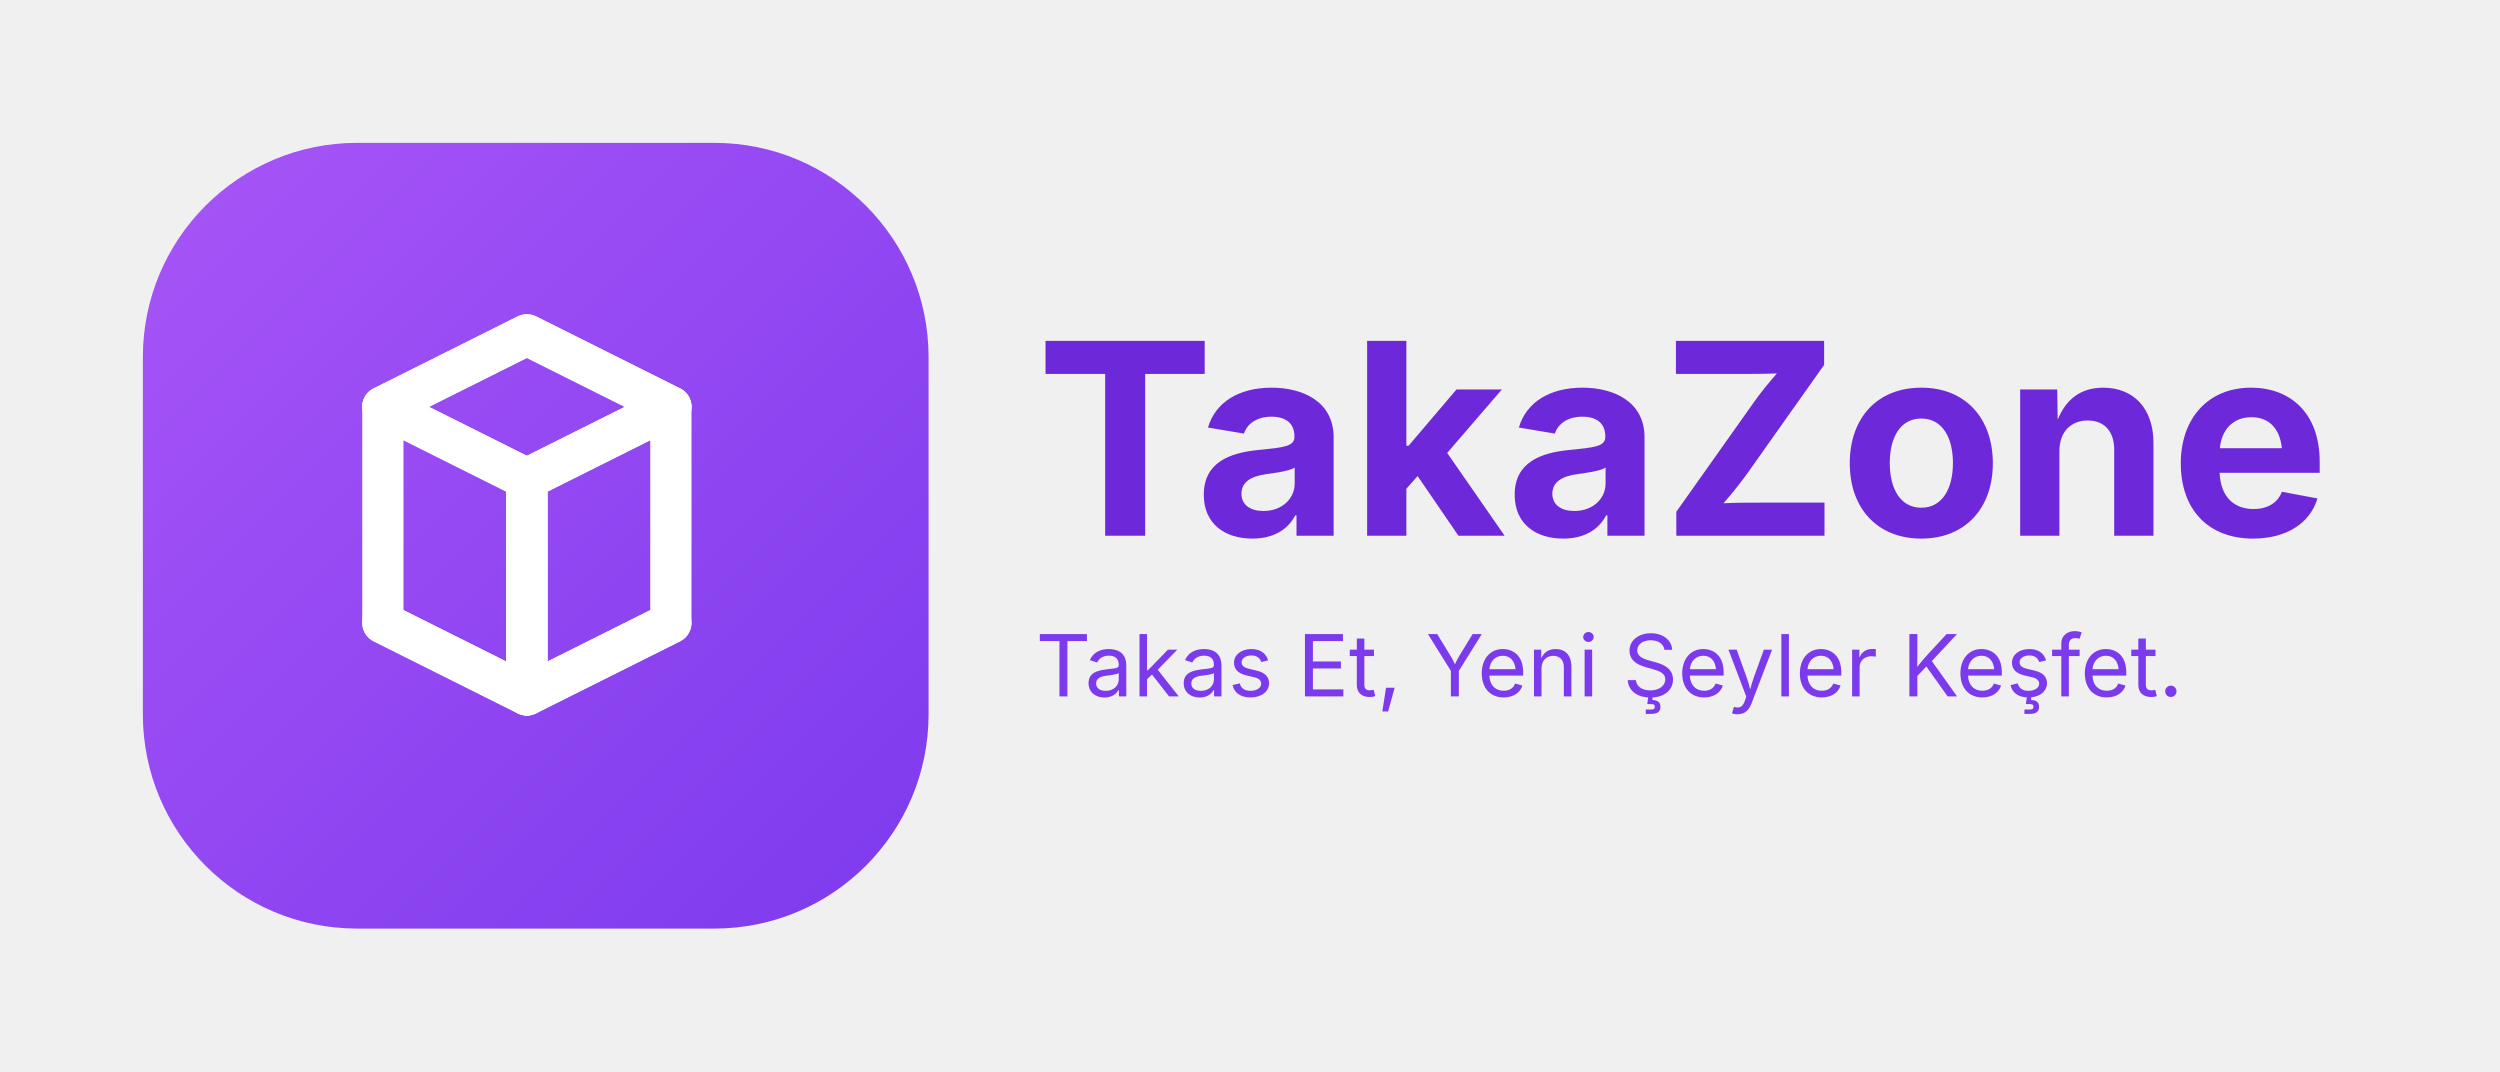
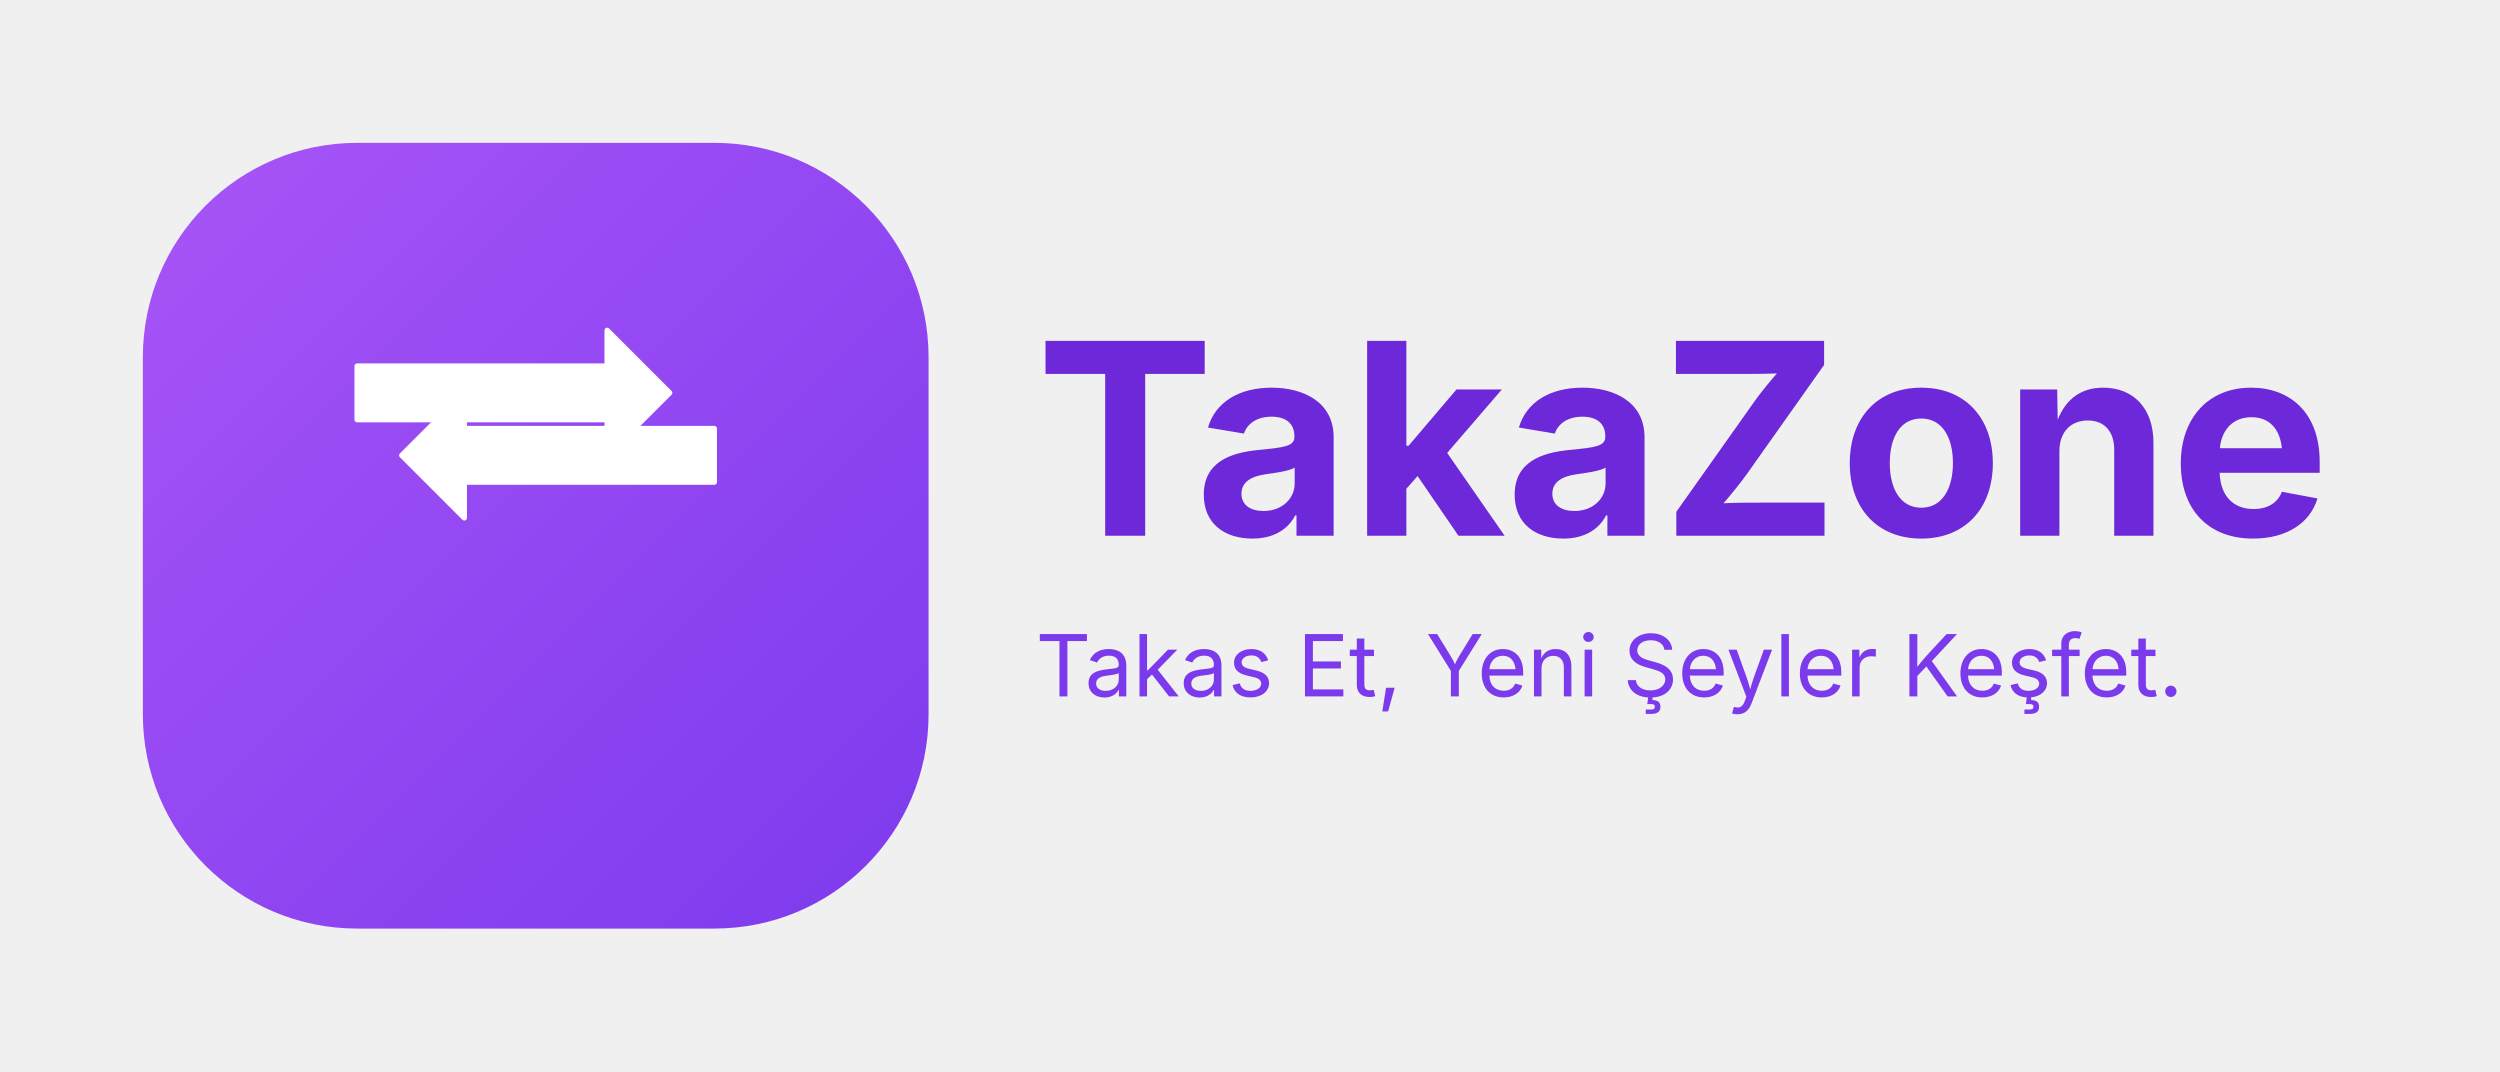
<svg xmlns="http://www.w3.org/2000/svg" width="1400" height="600" viewBox="0 0 1400 600">
  <defs>
    <linearGradient id="grad" x1="0%" y1="0%" x2="100%" y2="100%">
      <stop offset="0%" stop-color="#A855F7" />
      <stop offset="100%" stop-color="#7C3AED" />
    </linearGradient>
  </defs>
  <rect x="80" y="80" width="440" height="440" rx="120" fill="url(#grad)" />
-   <g transform="translate(80,80) scale(0.42)" stroke="#ffffff" stroke-width="55" fill="none" stroke-linejoin="round" stroke-linecap="round">
-     <path d="M512 256 L704 352 L512 448 L320 352 Z" />
-     <path d="M320 352 L320 640 L512 736 L512 448 Z" />
-     <path d="M704 352 L704 640 L512 736 L512 448 Z" />
-     <path d="M320 352 L512 256 L704 352" />
-     <path d="M320 640 L512 736 L704 640" />
-     <path d="M512 448 L512 736" />
+   <g transform="translate(300, 220)">
+     <path d="M-100 -15 L40 -15 L40 -35 L75 0 L40 35 L40 15 L-100 15 Z" fill="#ffffff" stroke="#ffffff" stroke-width="3" stroke-linejoin="round" />
+     <path d="M100 50 L-40 50 L-40 70 L-75 35 L-40 0 L-40 20 L100 20 Z" fill="#ffffff" stroke="#ffffff" stroke-width="3" stroke-linejoin="round" />
  </g>
  <text x="580" y="300" font-family="Inter, -apple-system, BlinkMacSystemFont, 'Segoe UI', Roboto, Helvetica, Arial" font-size="150" font-weight="700" fill="#6D28D9">
    TakaZone
  </text>
  <text x="580" y="390" font-family="Inter, -apple-system, BlinkMacSystemFont, 'Segoe UI', Roboto, Helvetica, Arial" font-size="48" font-weight="400" fill="#7C3AED">
    Takas Et, Yeni Şeyler Keşfet.
  </text>
</svg>
